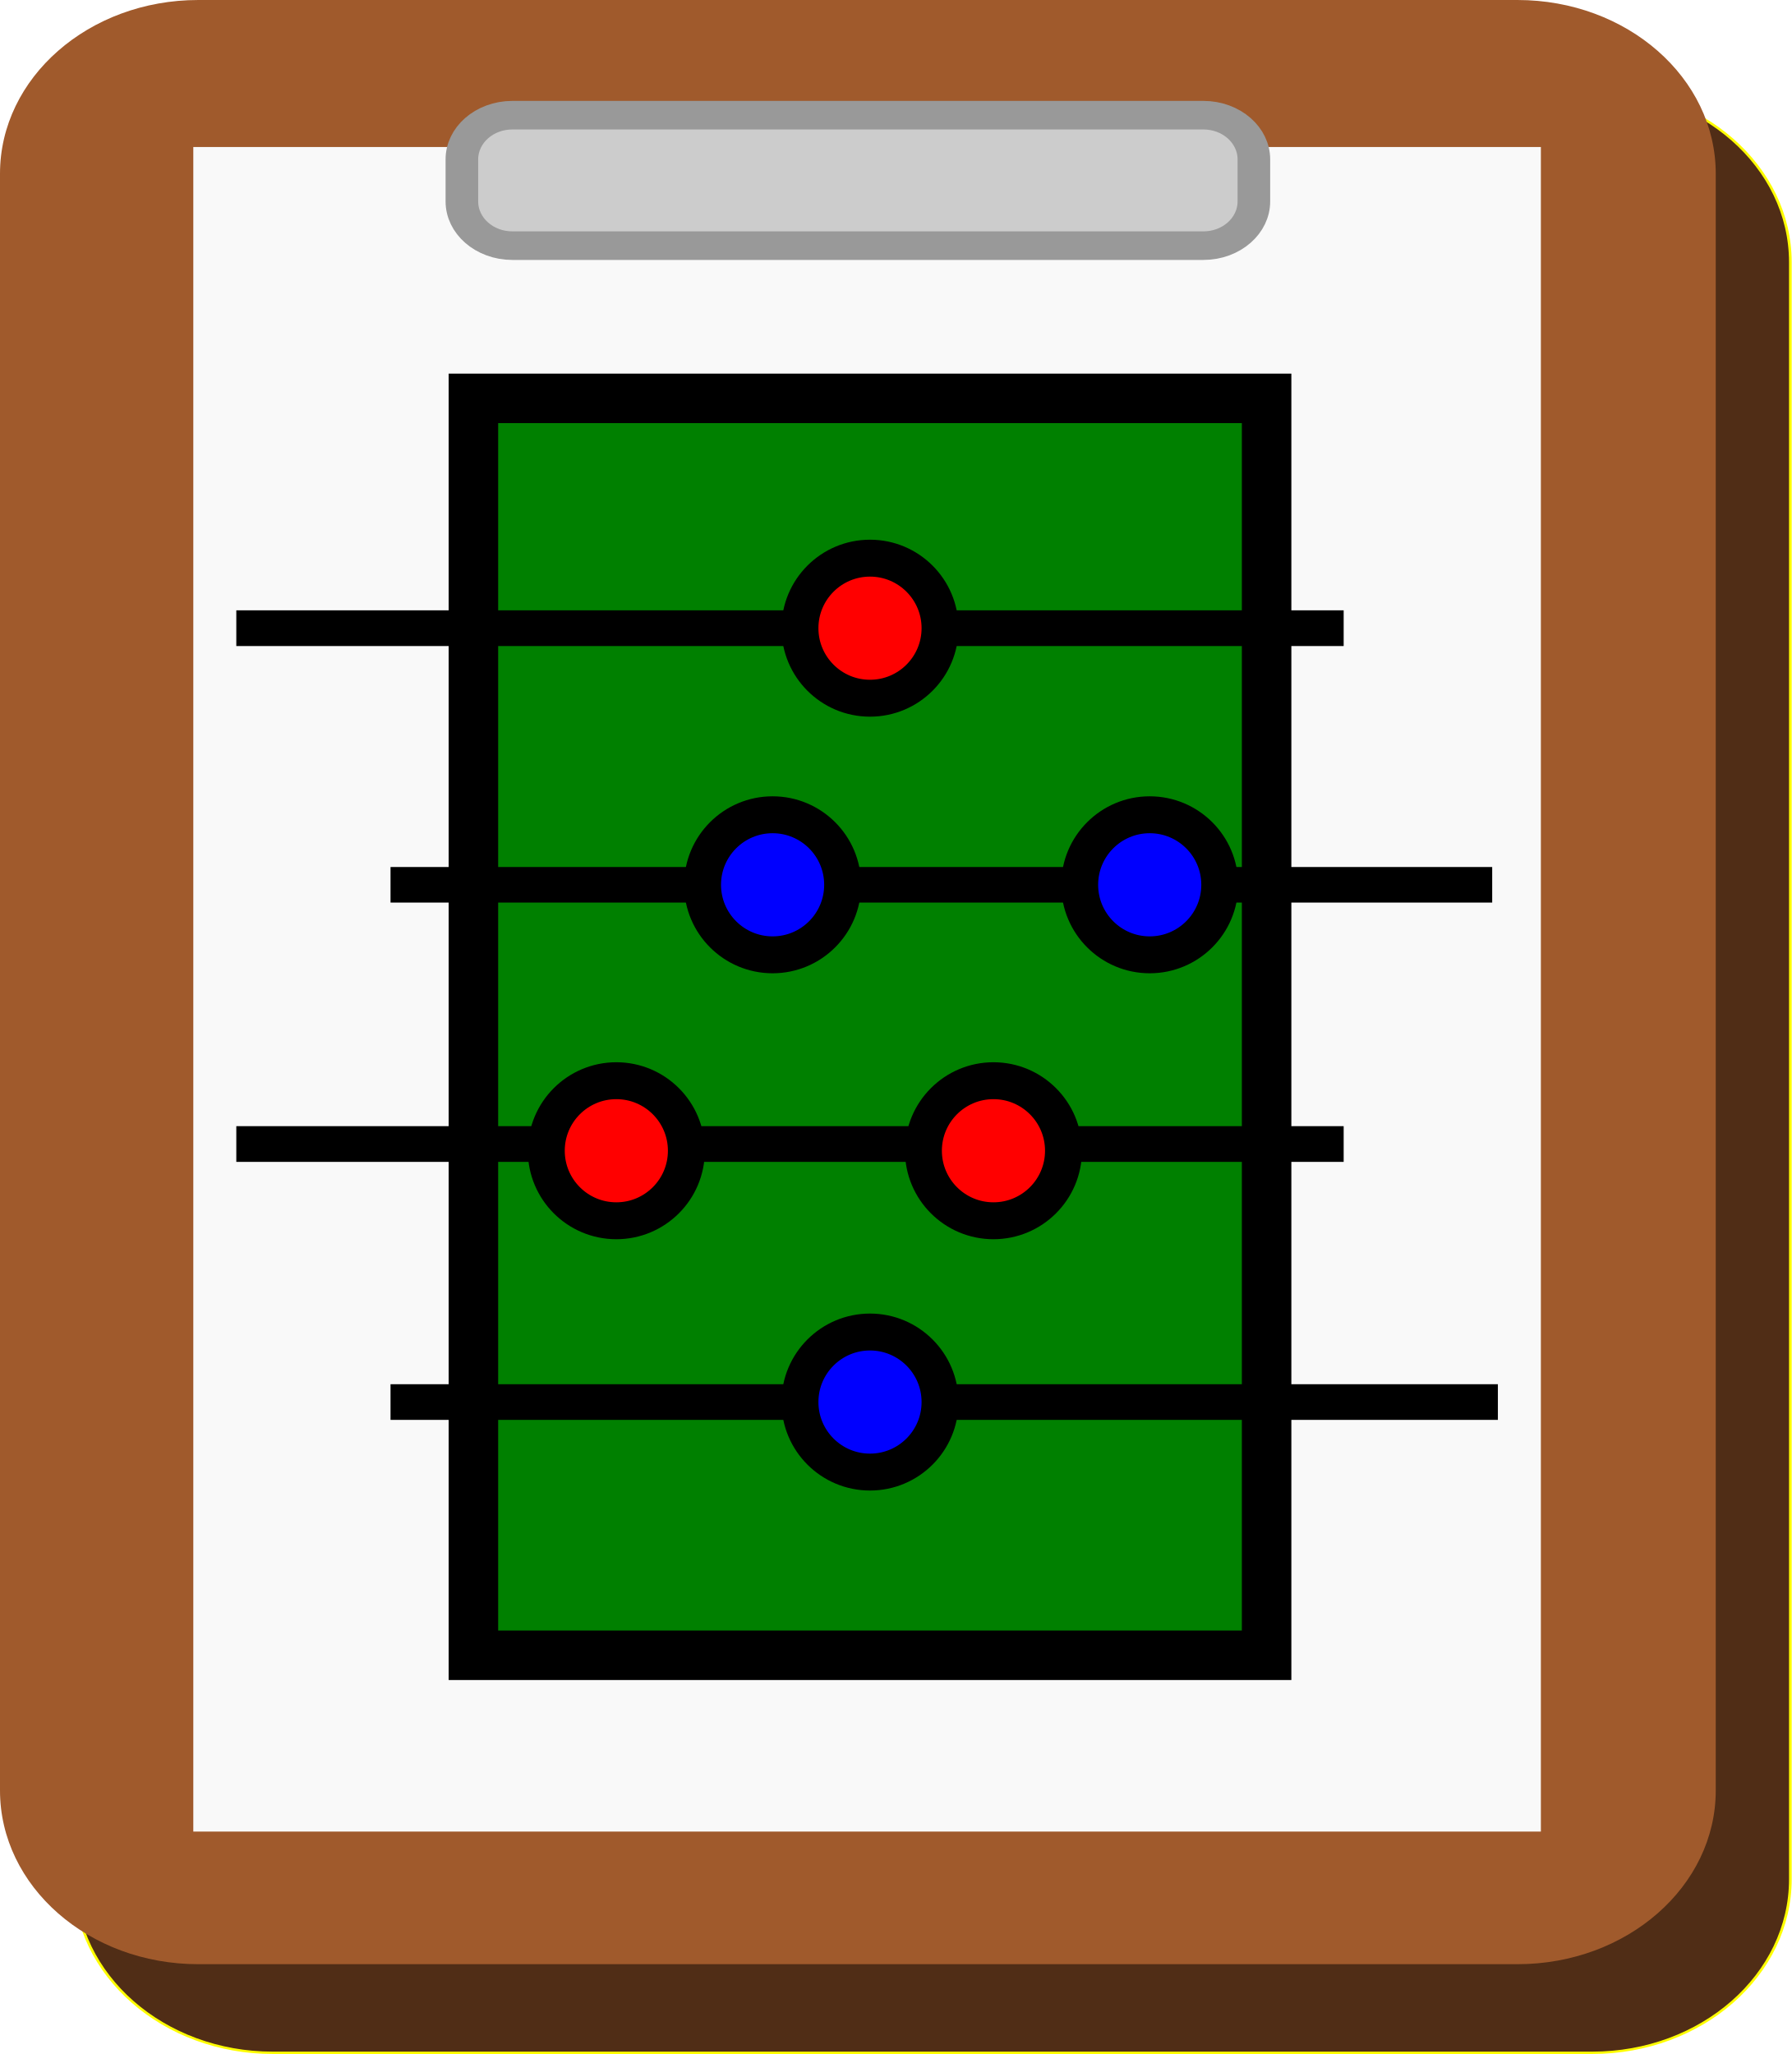
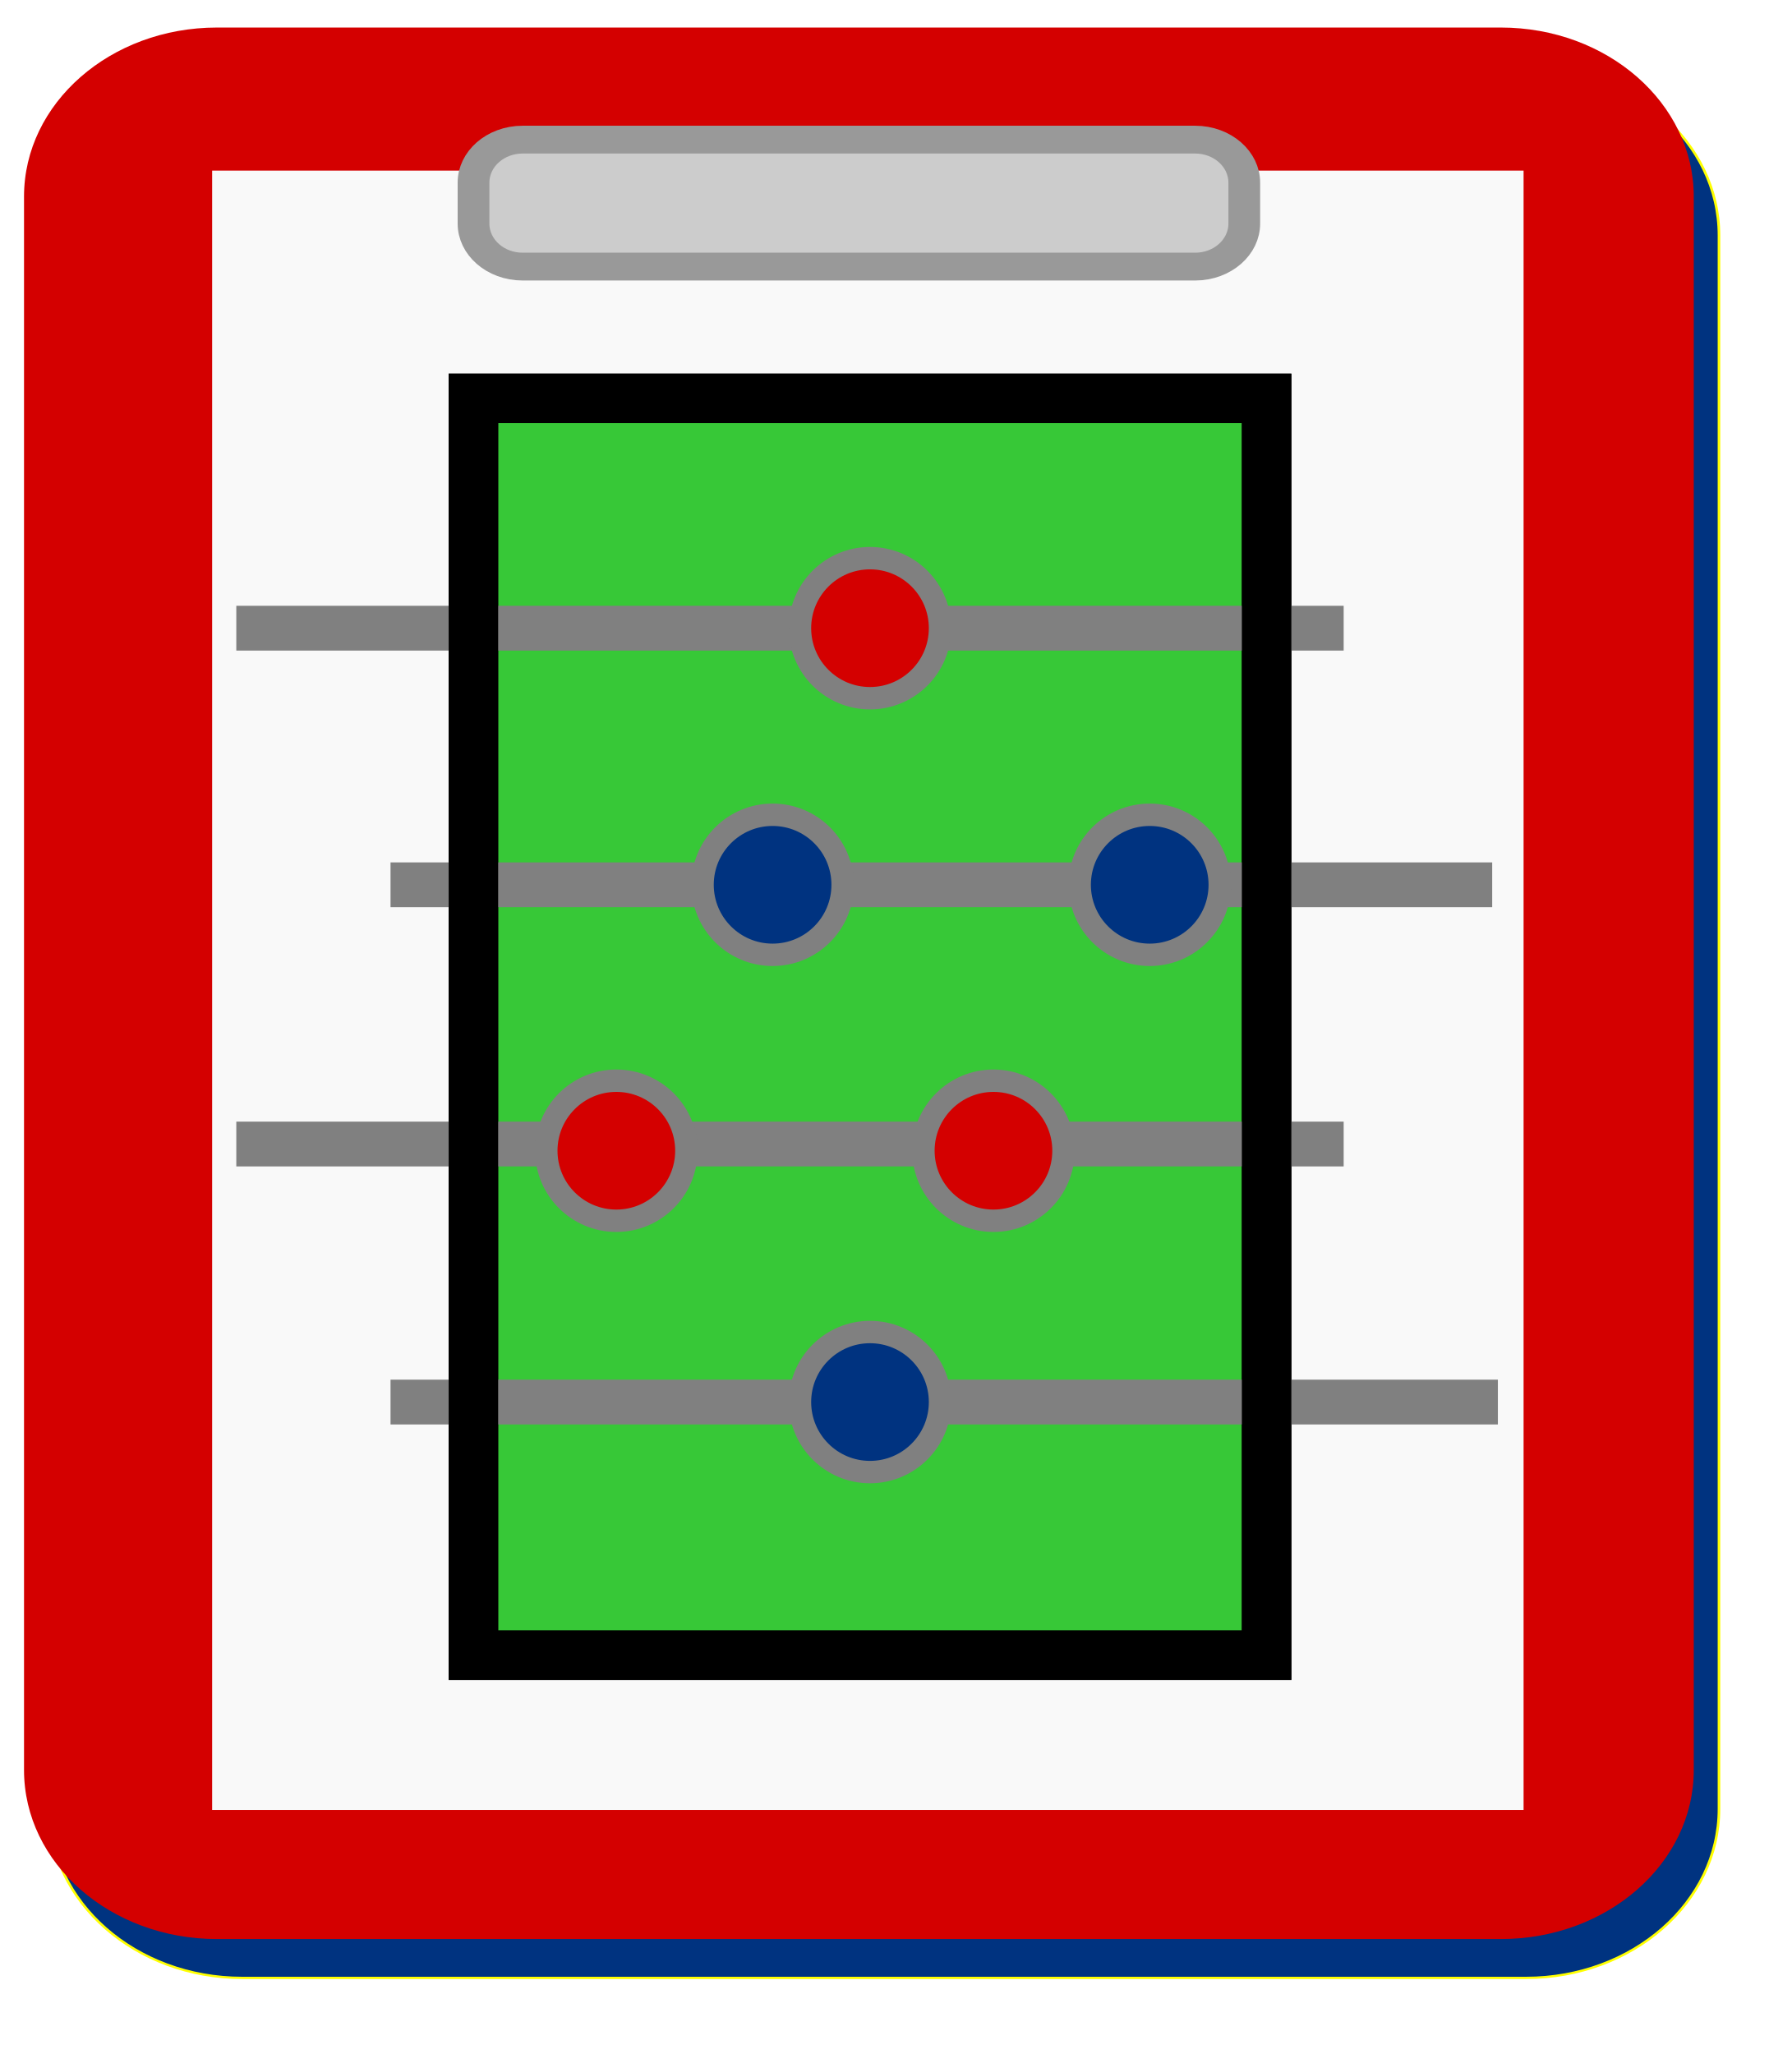
<svg xmlns="http://www.w3.org/2000/svg" width="40mm" height="45.858mm" viewBox="0 0 40 45.858" version="1.1" id="svg8">
  <defs id="defs2" />
  <g id="layer1" transform="translate(2.1268692e-7,-251.1423)">
-     <g id="g884" transform="matrix(0.2426649,0,0,0.2126145,7.870368,254.4434)">
-       <rect style="opacity:1;vector-effect:none;fill:#502d16;fill-opacity:1;stroke:#ffff00;stroke-width:0.246;stroke-linecap:butt;stroke-linejoin:miter;stroke-miterlimit:4;stroke-dasharray:none;stroke-dashoffset:0;stroke-opacity:1" id="rect821" width="157.848" height="206.255" x="-25.568" y="-6.219" ry="18.24" />
-       <rect ry="18.24" y="-15.526" x="-32.433" height="206.255" width="157.848" id="rect815" style="opacity:1;vector-effect:none;fill:#a05a2c;fill-opacity:1;stroke:none;stroke-width:0.246;stroke-linecap:butt;stroke-linejoin:miter;stroke-miterlimit:4;stroke-dasharray:none;stroke-dashoffset:0;stroke-opacity:1" />
+     <g id="g884" transform="matrix(0.2361577,0,0,0.2069131,8.195631,254.9697)">
+       <rect style="opacity:1;vector-effect:none;fill:#003380;fill-opacity:1;stroke:#ffff00;stroke-width:0.246;stroke-linecap:butt;stroke-linejoin:miter;stroke-miterlimit:4;stroke-dasharray:none;stroke-dashoffset:0;stroke-opacity:1" id="rect821" width="157.848" height="206.255" x="-30.049" y="-11.334" ry="18.24" />
+       <rect ry="18.24" y="-15.526" x="-32.433" height="206.255" width="157.848" id="rect815" style="opacity:1;vector-effect:none;fill:#d40000;fill-opacity:1;stroke:none;stroke-width:0.246;stroke-linecap:butt;stroke-linejoin:miter;stroke-miterlimit:4;stroke-dasharray:none;stroke-dashoffset:0;stroke-opacity:1" />
      <rect ry="0" y="-0.089" x="-14.649" height="176.893" width="123.976" id="rect817" style="opacity:1;vector-effect:none;fill:#f9f9f9;fill-opacity:1;stroke:none;stroke-width:0.265;stroke-linecap:butt;stroke-linejoin:miter;stroke-miterlimit:4;stroke-dasharray:none;stroke-dashoffset:0;stroke-opacity:1" />
      <rect ry="4.644" y="-3.431" x="10.06" height="13.7" width="72.863" id="rect819" style="opacity:1;vector-effect:none;fill:#cccccc;fill-opacity:1;stroke:#999999;stroke-width:3;stroke-linecap:butt;stroke-linejoin:miter;stroke-miterlimit:4;stroke-dasharray:none;stroke-dashoffset:0;stroke-opacity:1" />
    </g>
  </g>
  <g id="layer2" transform="translate(2.1268692e-7,-251.1423)">
    <g id="g878" transform="matrix(0.2426649,0,0,0.2426649,8.050787,252.3599)">
-       <rect ry="0" y="31.634" x="10.377" height="115.641" width="72.974" id="rect824" style="opacity:1;vector-effect:none;fill:#008000;fill-opacity:1;stroke:#000000;stroke-width:4.554;stroke-linecap:butt;stroke-linejoin:miter;stroke-miterlimit:4;stroke-dasharray:none;stroke-dashoffset:0;stroke-opacity:1" />
-       <path id="path826" d="M -11.436,52.778 H 90.44" style="fill:none;stroke:#000000;stroke-width:3.286;stroke-linecap:butt;stroke-linejoin:miter;stroke-miterlimit:4;stroke-dasharray:none;stroke-opacity:1" />
-       <path style="fill:#0000ff;stroke:#000000;stroke-width:3.271;stroke-linecap:butt;stroke-linejoin:miter;stroke-miterlimit:4;stroke-dasharray:none;stroke-opacity:1" d="M 2.752,76.387 H 104.105" id="path828" />
-       <path id="path830" d="M -11.436,100.237 H 90.44" style="fill:none;stroke:#000000;stroke-width:3.286;stroke-linecap:butt;stroke-linejoin:miter;stroke-miterlimit:4;stroke-dasharray:none;stroke-opacity:1" />
-       <path style="fill:none;stroke:#000000;stroke-width:3.28;stroke-linecap:butt;stroke-linejoin:miter;stroke-miterlimit:4;stroke-dasharray:none;stroke-opacity:1" d="M 2.752,123.977 H 104.628" id="path832" />
-       <circle r="6.443" cy="52.778" cx="46.863" id="path834" style="opacity:1;vector-effect:none;fill:#ff0000;fill-opacity:1;stroke:#000000;stroke-width:3.396;stroke-linecap:butt;stroke-linejoin:miter;stroke-miterlimit:4;stroke-dasharray:none;stroke-dashoffset:0;stroke-opacity:1" />
-       <circle style="opacity:1;vector-effect:none;fill:#ff0000;fill-opacity:1;stroke:#000000;stroke-width:3.396;stroke-linecap:butt;stroke-linejoin:miter;stroke-miterlimit:4;stroke-dasharray:none;stroke-dashoffset:0;stroke-opacity:1" id="circle838-9" cx="23.526" cy="100.855" r="6.443" />
-       <circle style="opacity:1;vector-effect:none;fill:#ff0000;fill-opacity:1;stroke:#000000;stroke-width:3.396;stroke-linecap:butt;stroke-linejoin:miter;stroke-miterlimit:4;stroke-dasharray:none;stroke-dashoffset:0;stroke-opacity:1" id="circle838-6" cx="58.221" cy="100.855" r="6.443" />
-       <circle style="opacity:1;vector-effect:none;fill:#0000ff;fill-opacity:1;stroke:#000000;stroke-width:3.396;stroke-linecap:butt;stroke-linejoin:miter;stroke-miterlimit:4;stroke-dasharray:none;stroke-dashoffset:0;stroke-opacity:1" id="circle861" cx="46.863" cy="123.977" r="6.443" />
-       <circle r="6.443" cy="76.387" cx="37.902" id="circle863" style="opacity:1;vector-effect:none;fill:#0000ff;fill-opacity:1;stroke:#000000;stroke-width:3.396;stroke-linecap:butt;stroke-linejoin:miter;stroke-miterlimit:4;stroke-dasharray:none;stroke-dashoffset:0;stroke-opacity:1" />
-       <circle r="6.443" cy="76.387" cx="72.597" id="circle865" style="opacity:1;vector-effect:none;fill:#0000ff;fill-opacity:1;stroke:#000000;stroke-width:3.396;stroke-linecap:butt;stroke-linejoin:miter;stroke-miterlimit:4;stroke-dasharray:none;stroke-dashoffset:0;stroke-opacity:1" />
+       <rect ry="0" y="31.634" x="10.377" height="115.641" width="72.974" id="rect824" style="opacity:1;vector-effect:none;fill:#37c837;fill-opacity:1;stroke:#000000;stroke-width:4.554;stroke-linecap:butt;stroke-linejoin:miter;stroke-miterlimit:4;stroke-dasharray:none;stroke-dashoffset:0;stroke-opacity:1" />
+       <path id="path826" d="M -11.436,52.778 H 90.44" style="fill:none;stroke:#808080;stroke-width:4.121;stroke-linecap:butt;stroke-linejoin:miter;stroke-miterlimit:4;stroke-dasharray:none;stroke-opacity:1" />
+       <path style="fill:#0000ff;stroke:#808080;stroke-width:4.121;stroke-linecap:butt;stroke-linejoin:miter;stroke-miterlimit:4;stroke-dasharray:none;stroke-opacity:1" d="M 2.752,76.387 H 104.105" id="path828" />
+       <path id="path830" d="M -11.436,100.237 H 90.44" style="fill:none;stroke:#808080;stroke-width:4.121;stroke-linecap:butt;stroke-linejoin:miter;stroke-miterlimit:4;stroke-dasharray:none;stroke-opacity:1" />
+       <path style="fill:none;stroke:#808080;stroke-width:4.121;stroke-linecap:butt;stroke-linejoin:miter;stroke-miterlimit:4;stroke-dasharray:none;stroke-opacity:1" d="M 2.752,123.977 H 104.628" id="path832" />
+       <circle r="6.443" cy="52.778" cx="46.863" id="path834" style="opacity:1;vector-effect:none;fill:#d40000;fill-opacity:1;stroke:#808080;stroke-width:2.06;stroke-linecap:butt;stroke-linejoin:miter;stroke-miterlimit:4;stroke-dasharray:none;stroke-dashoffset:0;stroke-opacity:1" />
+       <circle style="opacity:1;vector-effect:none;fill:#d40000;fill-opacity:1;stroke:#808080;stroke-width:2.06;stroke-linecap:butt;stroke-linejoin:miter;stroke-miterlimit:4;stroke-dasharray:none;stroke-dashoffset:0;stroke-opacity:1" id="circle838-9" cx="23.526" cy="100.855" r="6.443" />
+       <circle style="opacity:1;vector-effect:none;fill:#d40000;fill-opacity:1;stroke:#808080;stroke-width:2.06;stroke-linecap:butt;stroke-linejoin:miter;stroke-miterlimit:4;stroke-dasharray:none;stroke-dashoffset:0;stroke-opacity:1" id="circle838-6" cx="58.221" cy="100.855" r="6.443" />
+       <circle style="opacity:1;vector-effect:none;fill:#003380;fill-opacity:1;stroke:#808080;stroke-width:2.06;stroke-linecap:butt;stroke-linejoin:miter;stroke-miterlimit:4;stroke-dasharray:none;stroke-dashoffset:0;stroke-opacity:1" id="circle861" cx="46.863" cy="123.977" r="6.443" />
+       <circle r="6.443" cy="76.387" cx="37.902" id="circle863" style="opacity:1;vector-effect:none;fill:#003380;fill-opacity:1;stroke:#808080;stroke-width:2.06;stroke-linecap:butt;stroke-linejoin:miter;stroke-miterlimit:4;stroke-dasharray:none;stroke-dashoffset:0;stroke-opacity:1" />
+       <circle r="6.443" cy="76.387" cx="72.597" id="circle865" style="opacity:1;vector-effect:none;fill:#003380;fill-opacity:1;stroke:#808080;stroke-width:2.06;stroke-linecap:butt;stroke-linejoin:miter;stroke-miterlimit:4;stroke-dasharray:none;stroke-dashoffset:0;stroke-opacity:1" />
+       <rect style="opacity:1;vector-effect:none;fill:none;fill-opacity:1;stroke:#000000;stroke-width:4.554;stroke-linecap:butt;stroke-linejoin:miter;stroke-miterlimit:4;stroke-dasharray:none;stroke-dashoffset:0;stroke-opacity:1" id="rect1947" width="72.974" height="115.641" x="10.377" y="31.634" ry="0" />
    </g>
  </g>
</svg>
